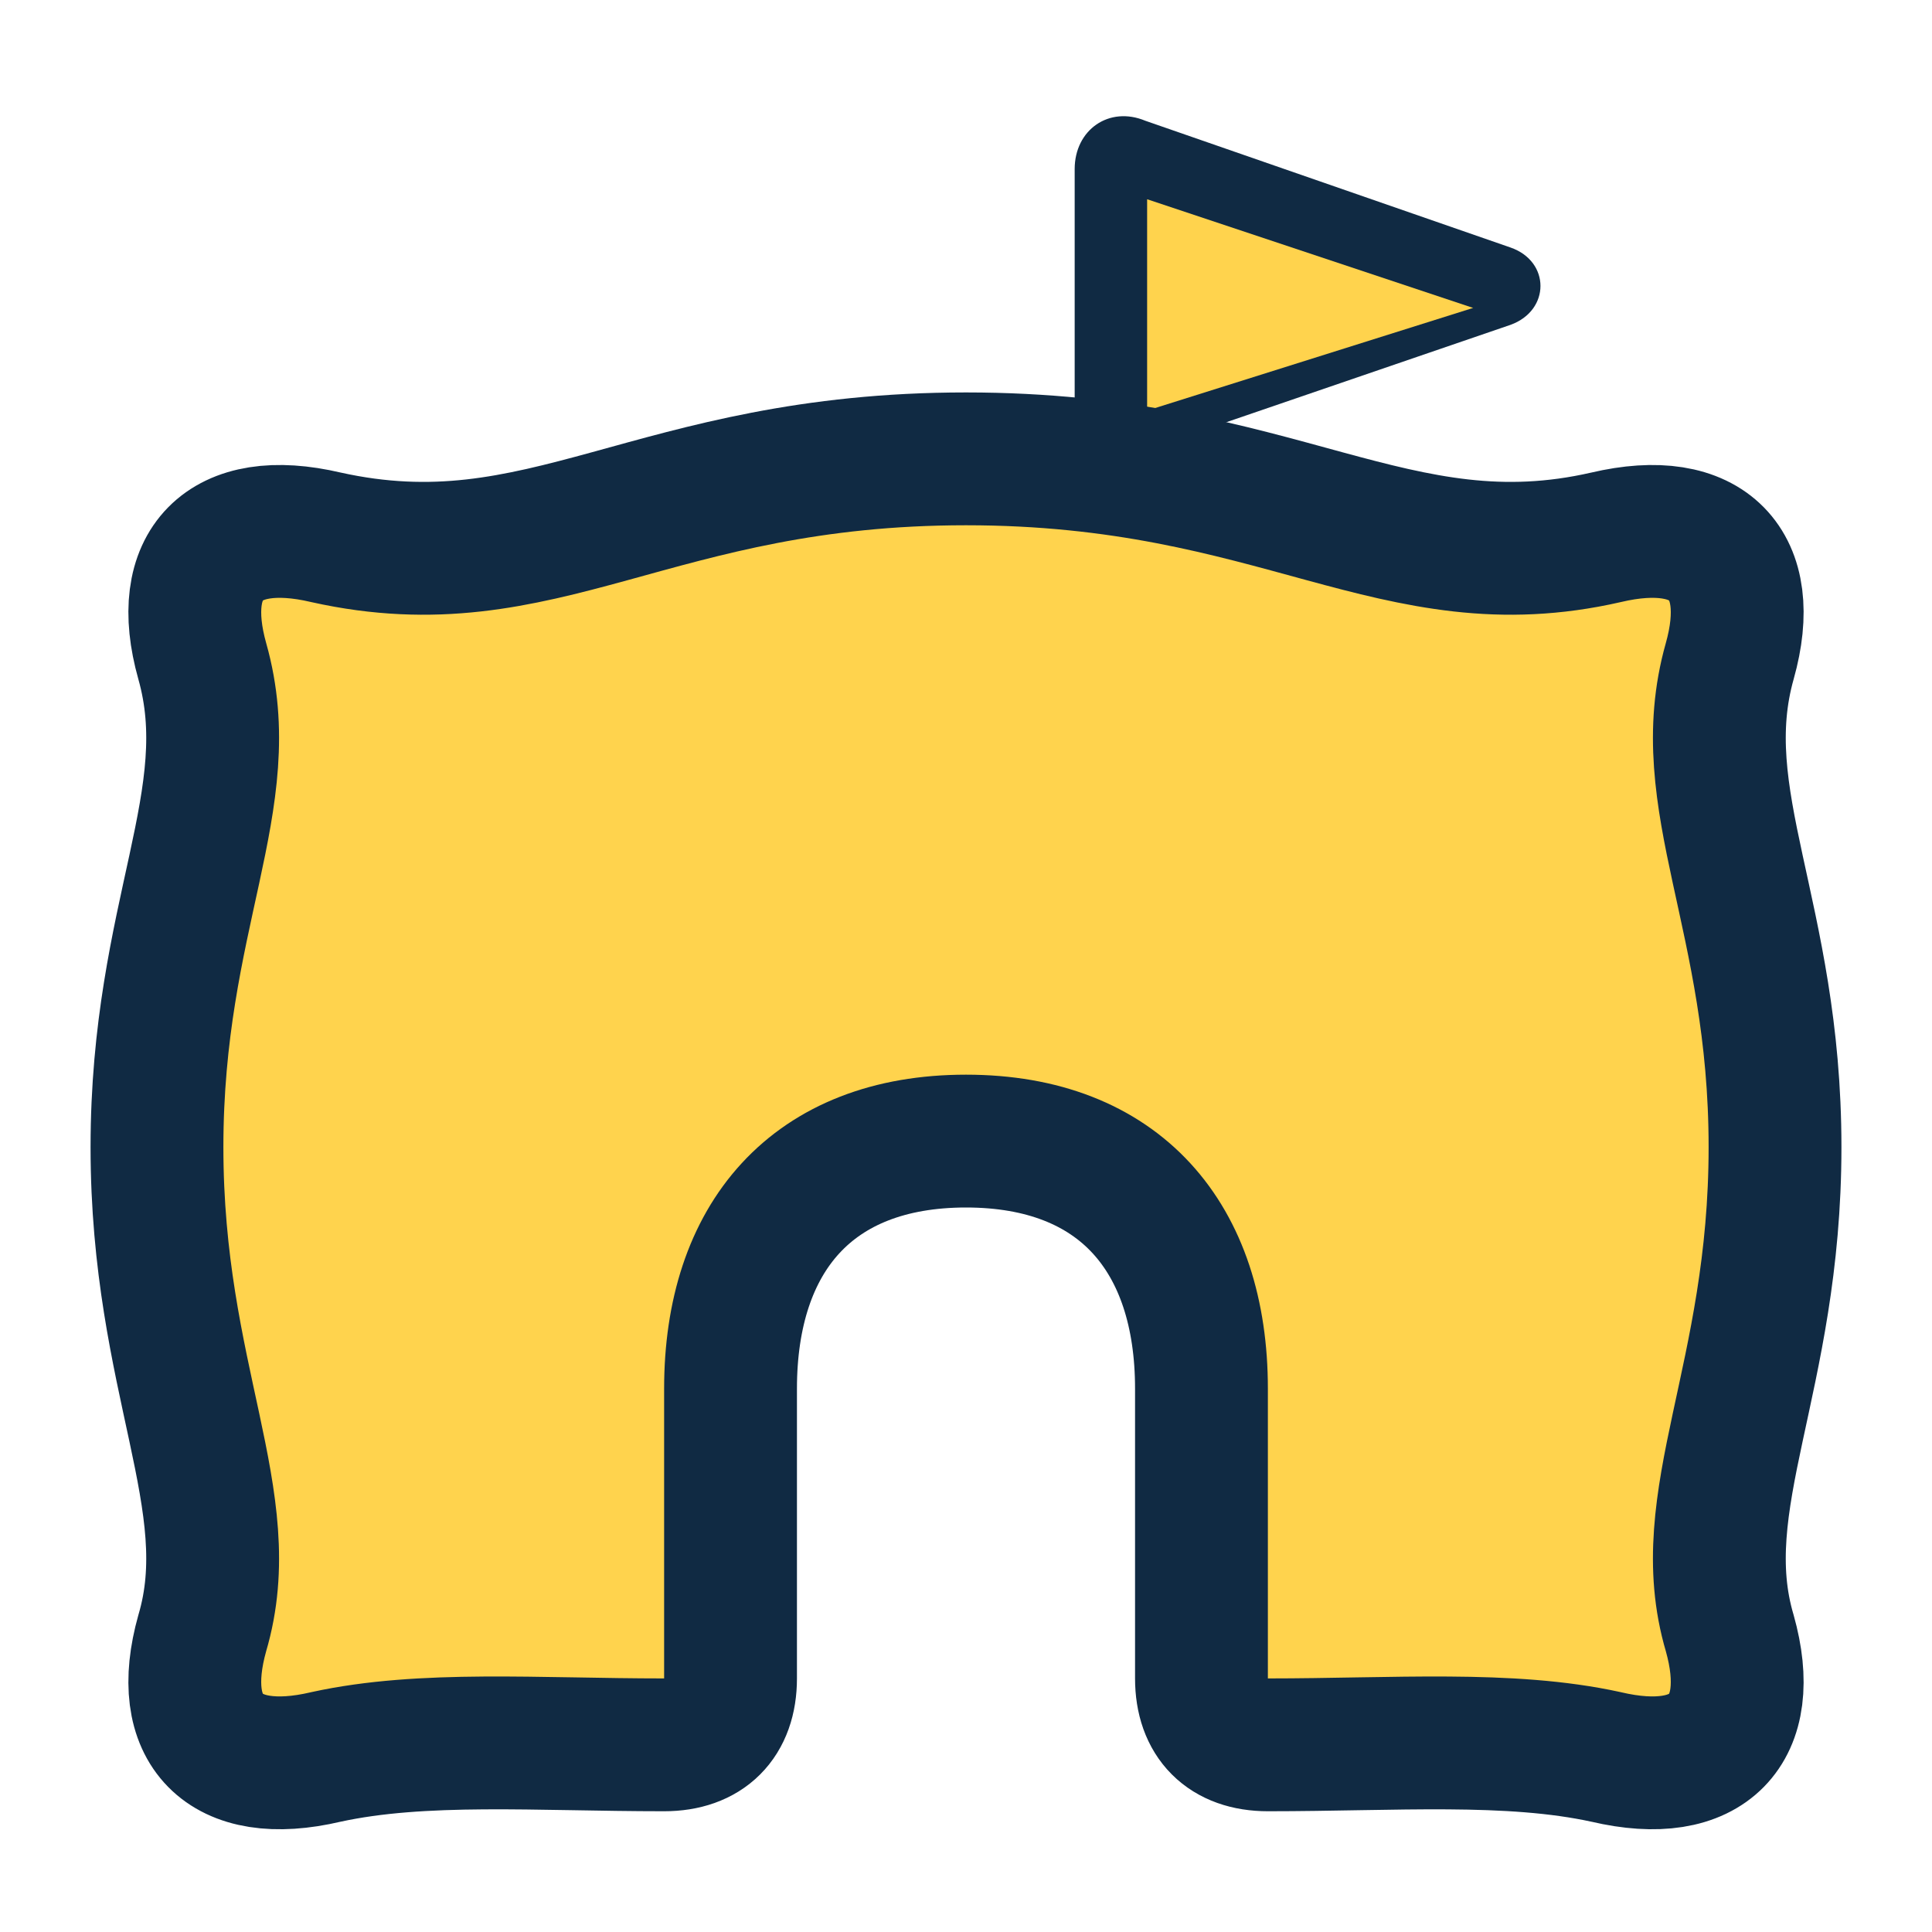
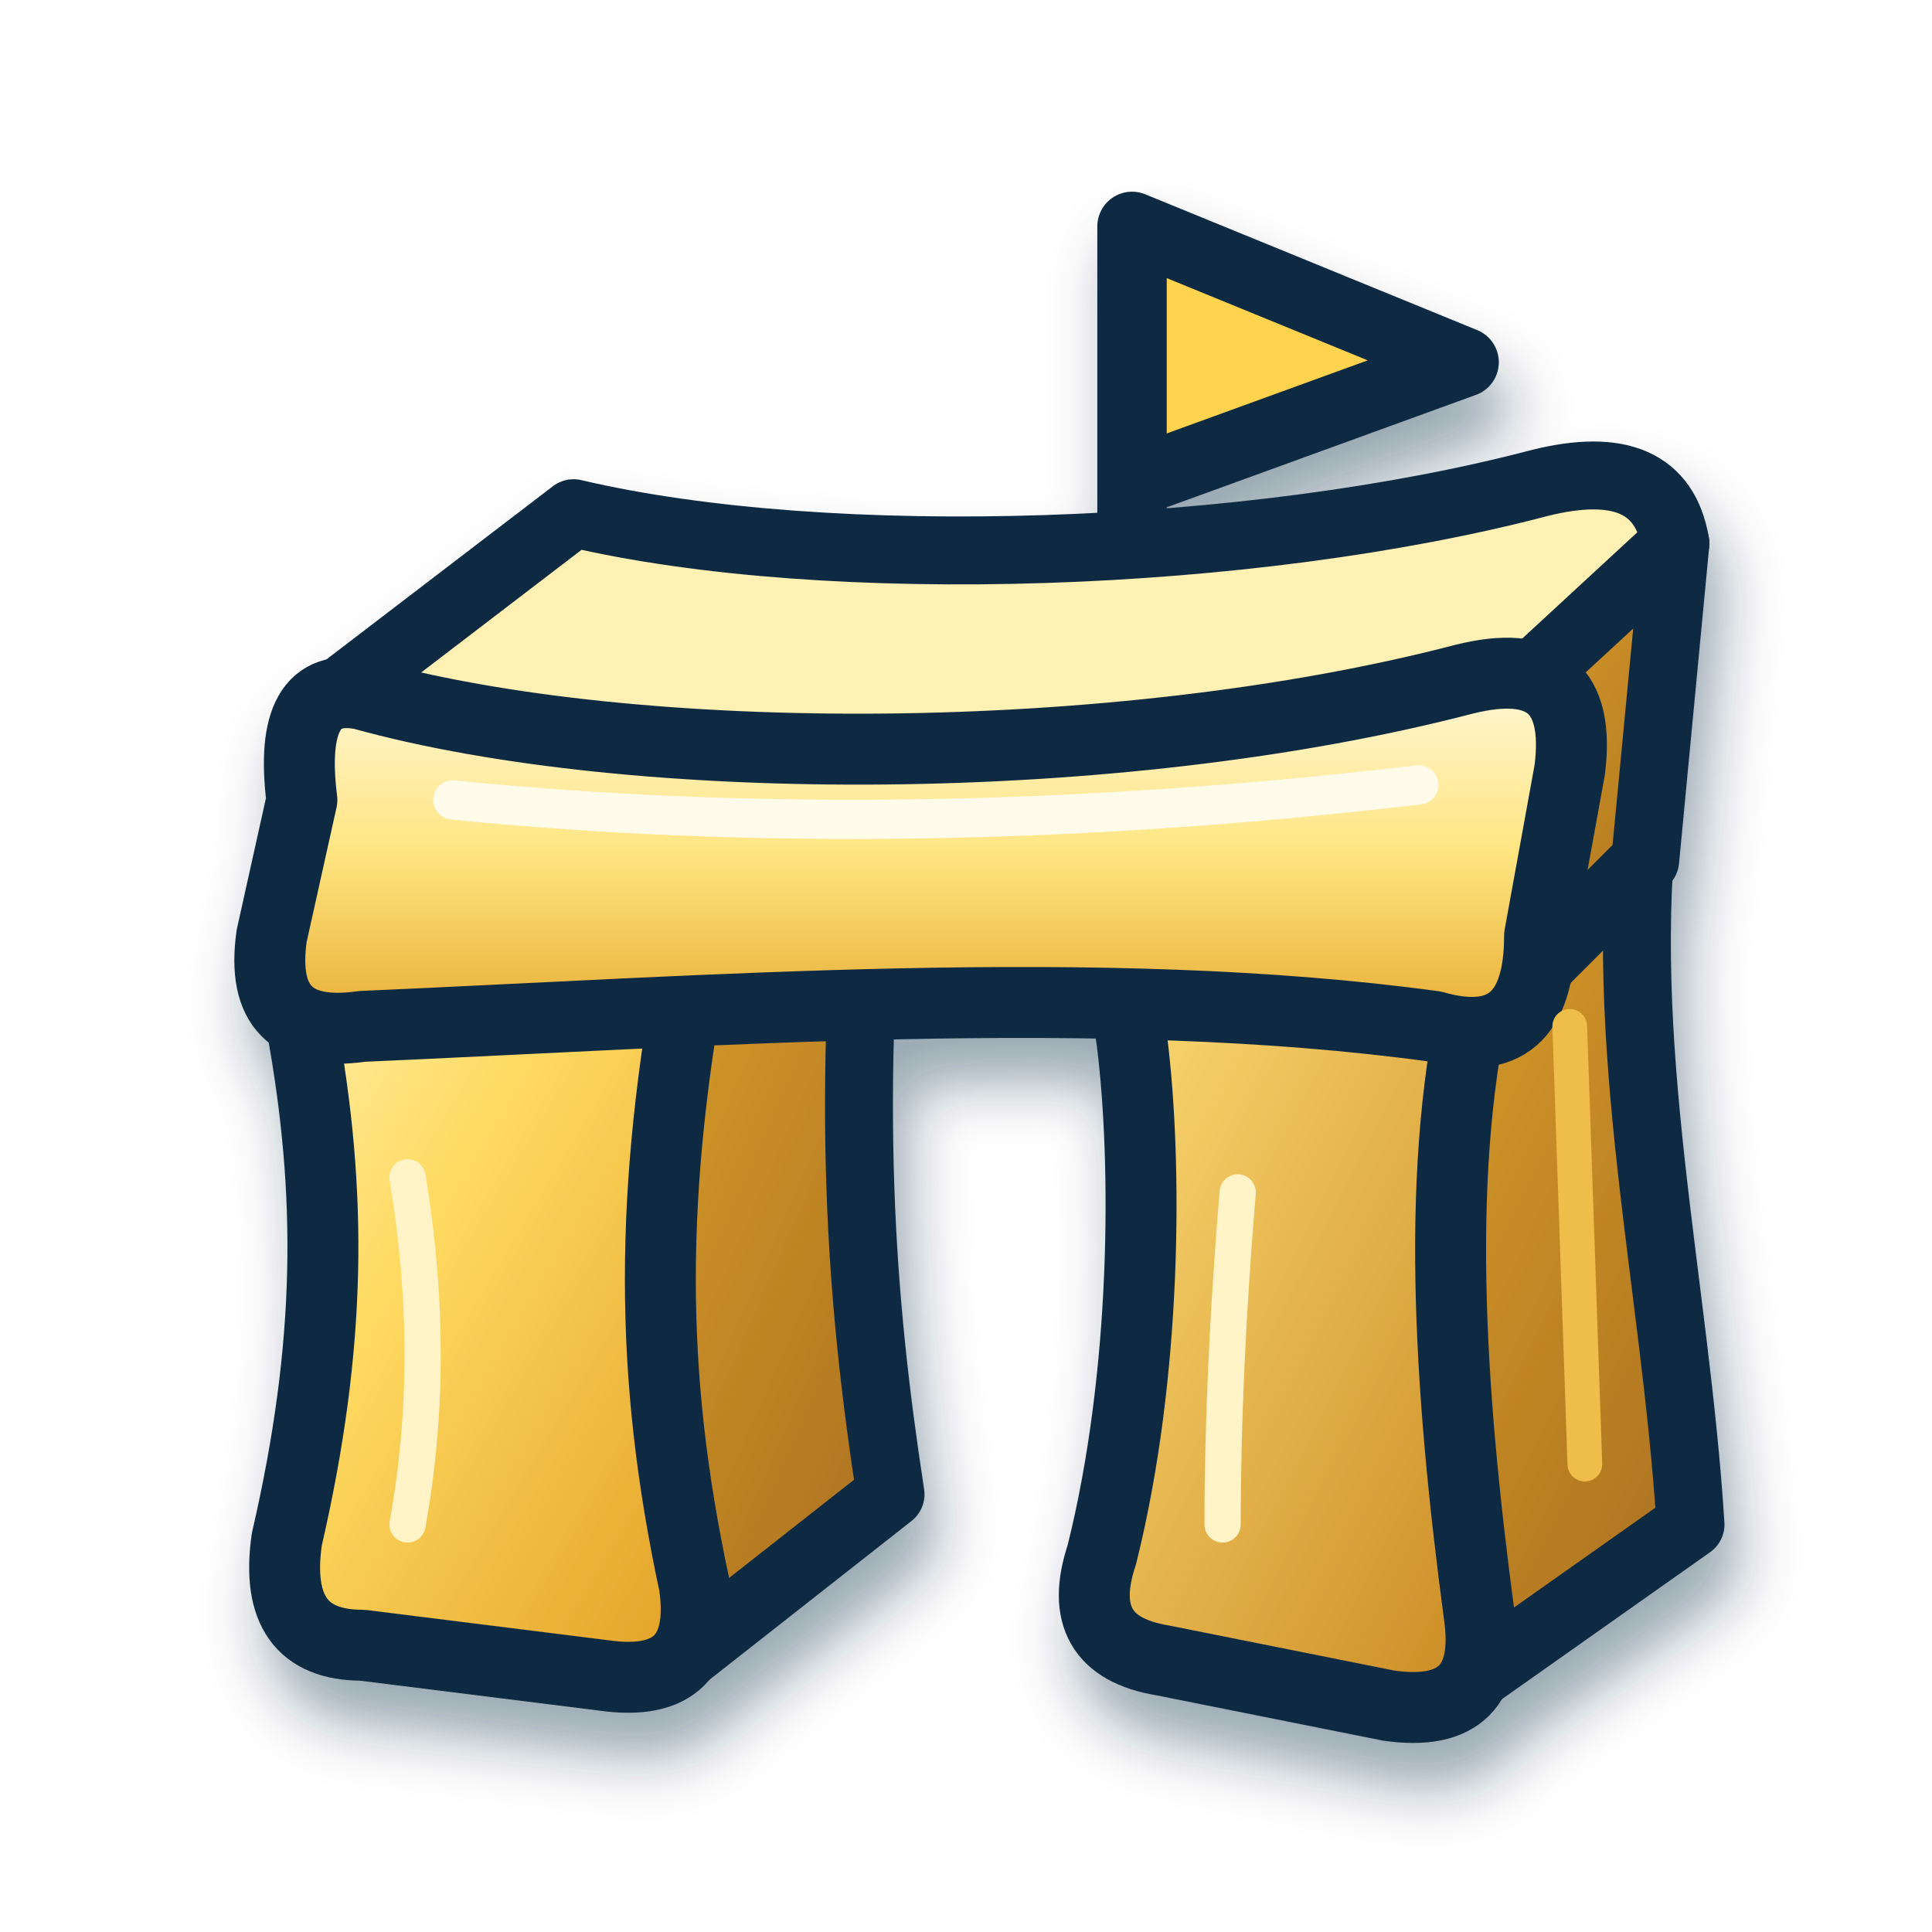
- <svg xmlns="http://www.w3.org/2000/svg" width="512" height="512" viewBox="0 0 32 32" fill="none" role="img" aria-label="Pillowfort logo">
-   <path fill="#102A43" d="M17.8 9.2V2.8c0-.65.57-1.05 1.17-.8l6.05 2.1c.66.23.66 1.04 0 1.28L20 7.1v2.1Z" />
-   <path fill="#FFD34D" d="M19 3.3 24.4 5.1 19 6.8Z" />
-   <path fill="#FFD34D" stroke="#102A43" stroke-width="2.2" stroke-linejoin="round" d="M5.4 8.9C9 9.7 10.8 7.6 16 7.6s7.1 2.1 10.6 1.3c1.7-.4 2.5.45 2.05 2.05-.65 2.3.75 4.2.75 8.05s-1.4 5.85-.75 8.05c.45 1.6-.35 2.45-2.05 2.05-1.6-.35-3.5-.2-5.6-.2-.7 0-1.1-.4-1.1-1.1V23c0-2.5-1.35-4.1-3.9-4.1s-3.9 1.6-3.9 4.1v4.8c0 .7-.4 1.1-1.1 1.1-2.1 0-4-.15-5.6.2-1.7.4-2.5-.45-2.05-2.05C4 24.85 2.6 22.85 2.6 19s1.4-5.75.75-8.05C2.9 9.35 3.7 8.5 5.4 8.9Z" />
+ <svg xmlns="http://www.w3.org/2000/svg" width="512" height="512" viewBox="0 0 128 128" fill="none" role="img" aria-label="Pillowfort — the cushion clubhouse">
+   <defs>
+     <linearGradient id="front" x1="0" y1="0" x2=".9" y2="1">
+       <stop stop-color="#FFF2B1" />
+       <stop offset=".4" stop-color="#FFDA61" />
+       <stop offset="1" stop-color="#E4A329" />
+     </linearGradient>
+     <linearGradient id="right" x1="0" y1="0" x2="1" y2="1">
+       <stop stop-color="#FFDE78" />
+       <stop offset="1" stop-color="#CA8A22" />
+     </linearGradient>
+     <linearGradient id="side" x1="0" y1="0" x2="1" y2="1">
+       <stop stop-color="#E8AD31" />
+       <stop offset="1" stop-color="#A86D1D" />
+     </linearGradient>
+     <linearGradient id="roof" x1="0" y1="0" x2="0" y2="1">
+       <stop stop-color="#FFF8DA" />
+       <stop offset=".5" stop-color="#FFE581" />
+       <stop offset="1" stop-color="#E6AA30" />
+     </linearGradient>
+     <filter id="shadow" x="-30%" y="-30%" width="170%" height="180%">
+       <feDropShadow dx="1" dy="3" stdDeviation="2" flood-color="#102A43" flood-opacity=".4" />
+     </filter>
+   </defs>
+   <g filter="url(#shadow)" stroke="#102A43" stroke-linejoin="round">
+     <path d="M75 37V15l22 9-22 8" fill="#FFD34D" stroke-width="4.6" />
+     <path d="m43 63 15-10c-2 20-1 33 1 46l-14 11-11-11Z" fill="url(#side)" stroke-width="4.5" />
+     <path d="m94 64 15-11c-2 16 2 32 3 48l-17 12-12-14Z" fill="url(#side)" stroke-width="4.5" />
+     <path d="M25 61q10-2 21 2c-3 16-3 28 0 42q1 7-6 6l-16-2q-6 0-5-7c3-13 3-23 1-34q-1-6 5-6Z" fill="url(#front)" stroke-width="4.7" />
+     <path d="M80 63q9-1 18 2c-3 12-2 27 0 42q1 7-6 6l-15-3q-6-1-4-7c3-12 3-26 2-34q-1-6 5-6Z" fill="url(#right)" stroke-width="4.7" />
+     <path d="m97 48 14-12-2 21-11 11-8-10Z" fill="url(#side)" stroke-width="4.5" />
+     <path d="M21 47 38 34c17 4 45 3 64-2q8-2 9 4L98 48l-45 8Z" fill="#FFF0B3" stroke-width="4.5" />
+     <path d="M24 46c18 5 50 5 73-1q8-2 7 6l-2 11q0 8-7 6c-22-3-48-1-71 0q-7 1-6-6l2-9q-1-8 4-7Z" fill="url(#roof)" stroke-width="4.7" />
+     <path d="M30 53q30 3 64-1" fill="none" stroke="#FFFBEB" stroke-width="2.6" stroke-linecap="round" />
+     <path d="M27 78q2 12 0 23m55-22q-1 12-1 22" fill="none" stroke="#FFF4C8" stroke-width="2.4" stroke-linecap="round" />
+     <path d="m104 68 1 29" fill="none" stroke="#EFBD48" stroke-width="2.3" stroke-linecap="round" />
+   </g>
</svg>
